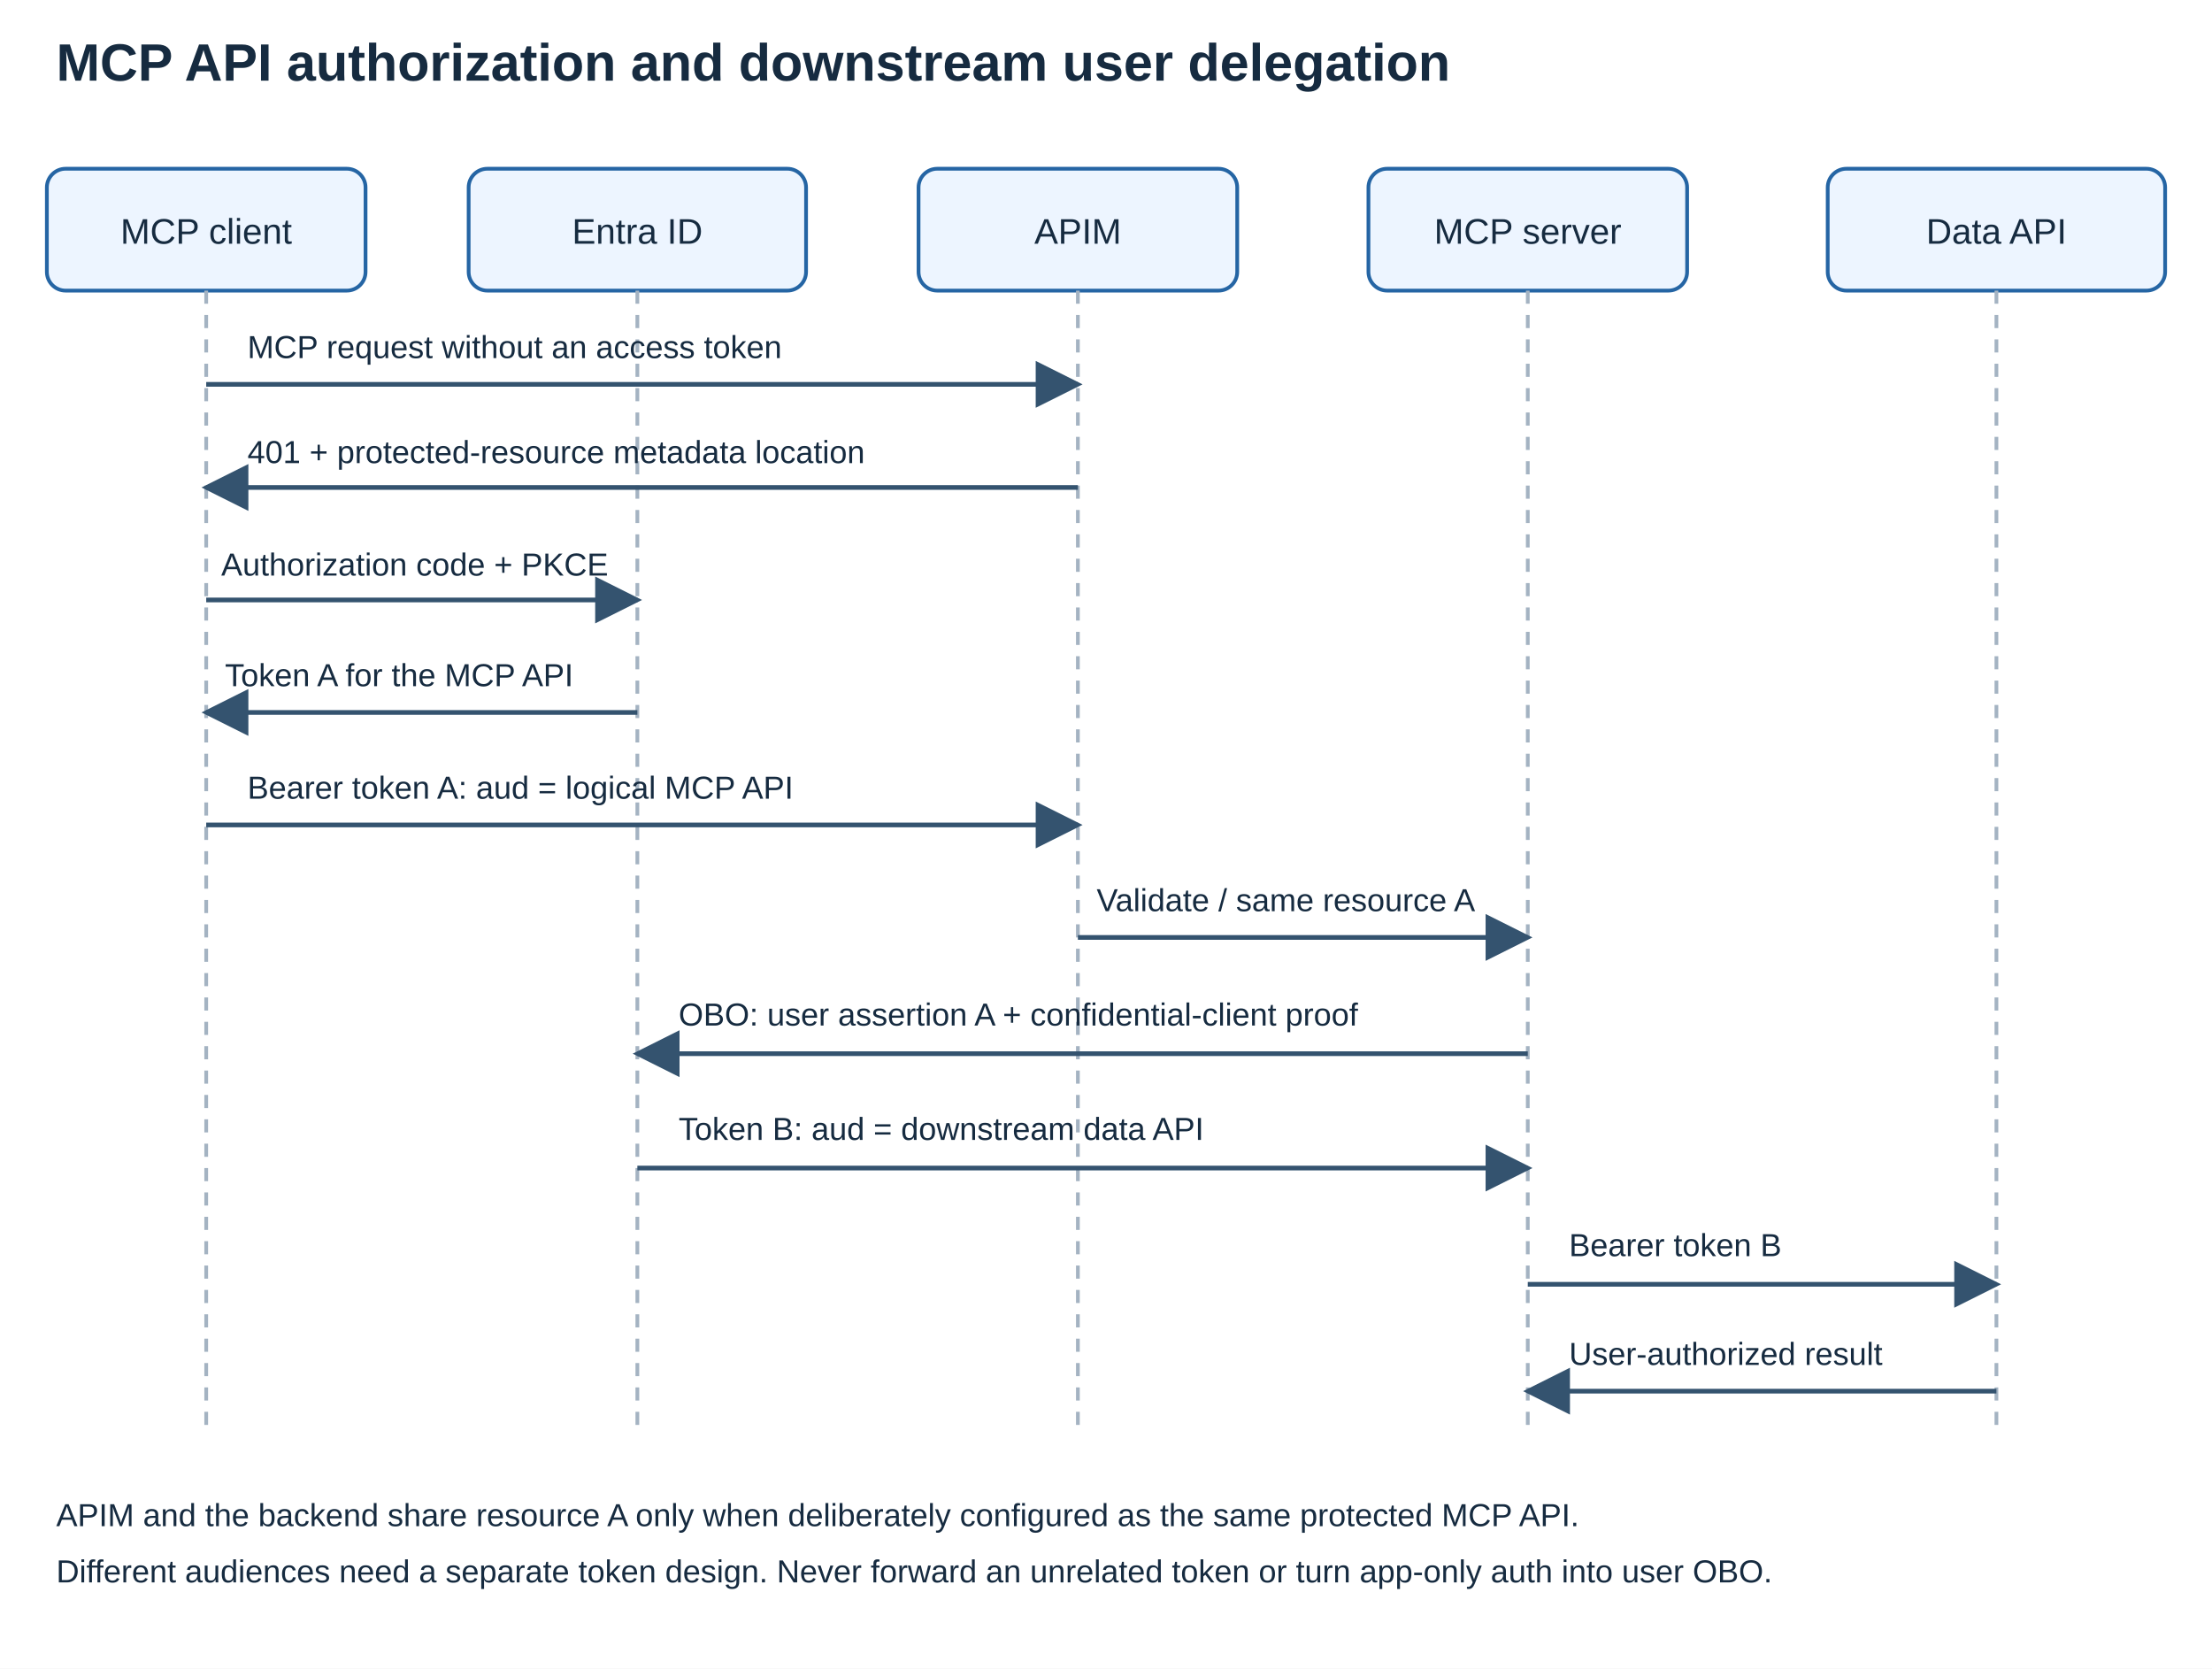
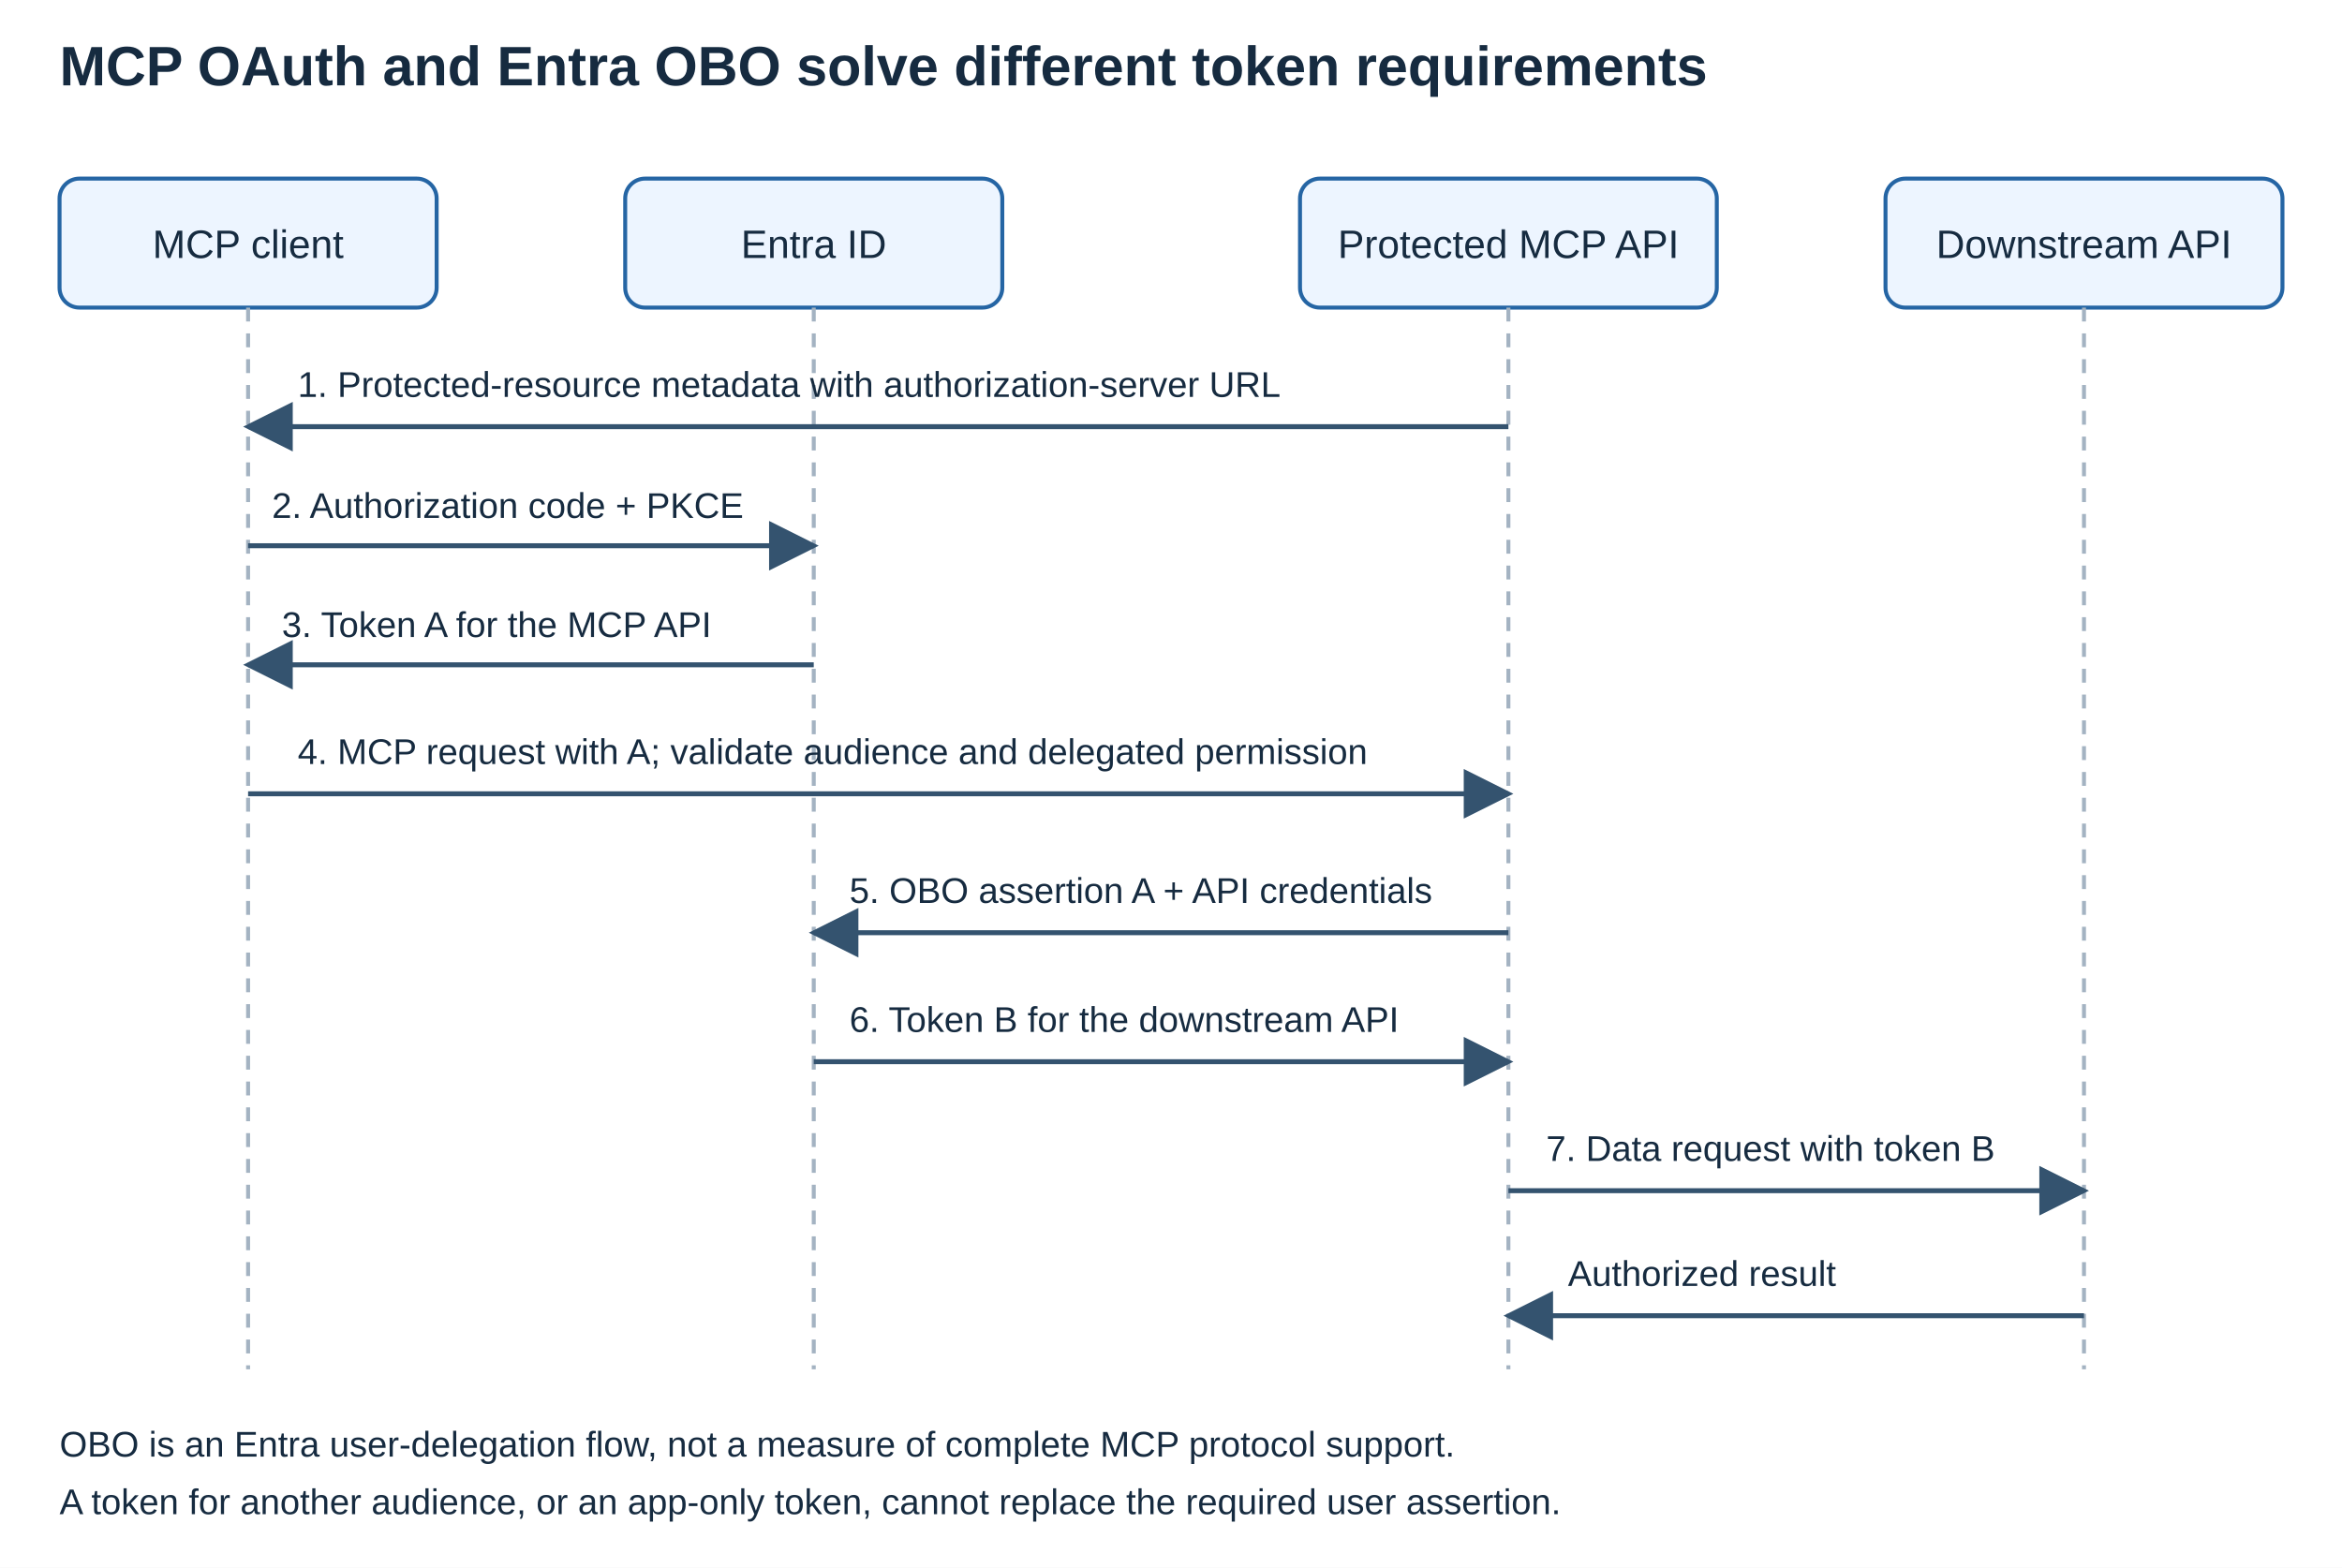
- <svg xmlns="http://www.w3.org/2000/svg" viewBox="0 0 1180 890" role="img" aria-labelledby="title desc">
+ <svg xmlns="http://www.w3.org/2000/svg" viewBox="0 0 1180 790" role="img" aria-labelledby="title desc">
  <defs>
    <marker id="arrow" markerWidth="10" markerHeight="10" refX="9" refY="5" orient="auto">
      <path d="M0 0L10 5L0 10Z" fill="#34536f" />
    </marker>
  </defs>
-   <style>text{font-family:Arial,sans-serif;font-size:19px;fill:#162b40}.title{font-size:28px;font-weight:700}.small{font-size:17px}.head{fill:#edf5ff;stroke:#2565a4;stroke-width:2}.life{stroke:#a4b3c2;stroke-width:2;stroke-dasharray:7 6}.flow{fill:none;stroke:#34536f;stroke-width:2.5;marker-end:url(#arrow)}</style>
-   <rect width="1180" height="890" fill="white" />
-   <text x="30" y="43" class="title">MCP API authorization and downstream user delegation</text>
-   <rect x="25" y="90" width="170" height="65" rx="10" class="head" />
-   <text x="110" y="130" text-anchor="middle">MCP client</text>
-   <rect x="250" y="90" width="180" height="65" rx="10" class="head" />
-   <text x="340" y="130" text-anchor="middle">Entra ID</text>
-   <rect x="490" y="90" width="170" height="65" rx="10" class="head" />
-   <text x="575" y="130" text-anchor="middle">APIM</text>
-   <rect x="730" y="90" width="170" height="65" rx="10" class="head" />
-   <text x="815" y="130" text-anchor="middle">MCP server</text>
-   <rect x="975" y="90" width="180" height="65" rx="10" class="head" />
-   <text x="1065" y="130" text-anchor="middle">Data API</text>
-   <path d="M110 155V765M340 155V765M575 155V765M815 155V765M1065 155V765" class="life" />
-   <path d="M110 205H575" class="flow" />
-   <text x="132" y="191" class="small">MCP request without an access token</text>
-   <path d="M575 260H110" class="flow" />
-   <text x="132" y="247" class="small">401 + protected-resource metadata location</text>
-   <path d="M110 320H340" class="flow" />
-   <text x="118" y="307" class="small">Authorization code + PKCE</text>
-   <path d="M340 380H110" class="flow" />
-   <text x="120" y="366" class="small">Token A for the MCP API</text>
-   <path d="M110 440H575" class="flow" />
-   <text x="132" y="426" class="small">Bearer token A: aud = logical MCP API</text>
-   <path d="M575 500H815" class="flow" />
-   <text x="585" y="486" class="small">Validate / same resource A</text>
-   <path d="M815 562H340" class="flow" />
-   <text x="362" y="547" class="small">OBO: user assertion A + confidential-client proof</text>
-   <path d="M340 623H815" class="flow" />
-   <text x="362" y="608" class="small">Token B: aud = downstream data API</text>
-   <path d="M815 685H1065" class="flow" />
-   <text x="837" y="670" class="small">Bearer token B</text>
-   <path d="M1065 742H815" class="flow" />
-   <text x="837" y="728" class="small">User-authorized result</text>
-   <text x="30" y="814" class="small">APIM and the backend share resource A only when deliberately configured as the same protected MCP API.</text>
-   <text x="30" y="844" class="small">Different audiences need a separate token design. Never forward an unrelated token or turn app-only auth into user OBO.</text>
+   <style>text{font-family:Arial,sans-serif;font-size:20px;fill:#162b40}.title{font-size:28px;font-weight:700}.small{font-size:18px}.head{fill:#edf5ff;stroke:#2565a4;stroke-width:2}.life{stroke:#a4b3c2;stroke-width:2;stroke-dasharray:7 6}.flow{fill:none;stroke:#34536f;stroke-width:2.5;marker-end:url(#arrow)}</style>
+   <rect width="1180" height="790" fill="white" />
+   <text x="30" y="43" class="title">MCP OAuth and Entra OBO solve different token requirements</text>
+   <rect x="30" y="90" width="190" height="65" rx="10" class="head" />
+   <text x="125" y="130" text-anchor="middle">MCP client</text>
+   <rect x="315" y="90" width="190" height="65" rx="10" class="head" />
+   <text x="410" y="130" text-anchor="middle">Entra ID</text>
+   <rect x="655" y="90" width="210" height="65" rx="10" class="head" />
+   <text x="760" y="130" text-anchor="middle">Protected MCP API</text>
+   <rect x="950" y="90" width="200" height="65" rx="10" class="head" />
+   <text x="1050" y="130" text-anchor="middle">Downstream API</text>
+   <path d="M125 155V690M410 155V690M760 155V690M1050 155V690" class="life" />
+   <path d="M760 215H125" class="flow" />
+   <text x="150" y="200" class="small">1. Protected-resource metadata with authorization-server URL</text>
+   <path d="M125 275H410" class="flow" />
+   <text x="137" y="261" class="small">2. Authorization code + PKCE</text>
+   <path d="M410 335H125" class="flow" />
+   <text x="142" y="321" class="small">3. Token A for the MCP API</text>
+   <path d="M125 400H760" class="flow" />
+   <text x="150" y="385" class="small">4. MCP request with A; validate audience and delegated permission</text>
+   <path d="M760 470H410" class="flow" />
+   <text x="428" y="455" class="small">5. OBO assertion A + API credentials</text>
+   <path d="M410 535H760" class="flow" />
+   <text x="428" y="520" class="small">6. Token B for the downstream API</text>
+   <path d="M760 600H1050" class="flow" />
+   <text x="779" y="585" class="small">7. Data request with token B</text>
+   <path d="M1050 663H760" class="flow" />
+   <text x="790" y="648" class="small">Authorized result</text>
+   <text x="30" y="734" class="small">OBO is an Entra user-delegation flow, not a measure of complete MCP protocol support.</text>
+   <text x="30" y="763" class="small">A token for another audience, or an app-only token, cannot replace the required user assertion.</text>
</svg>
